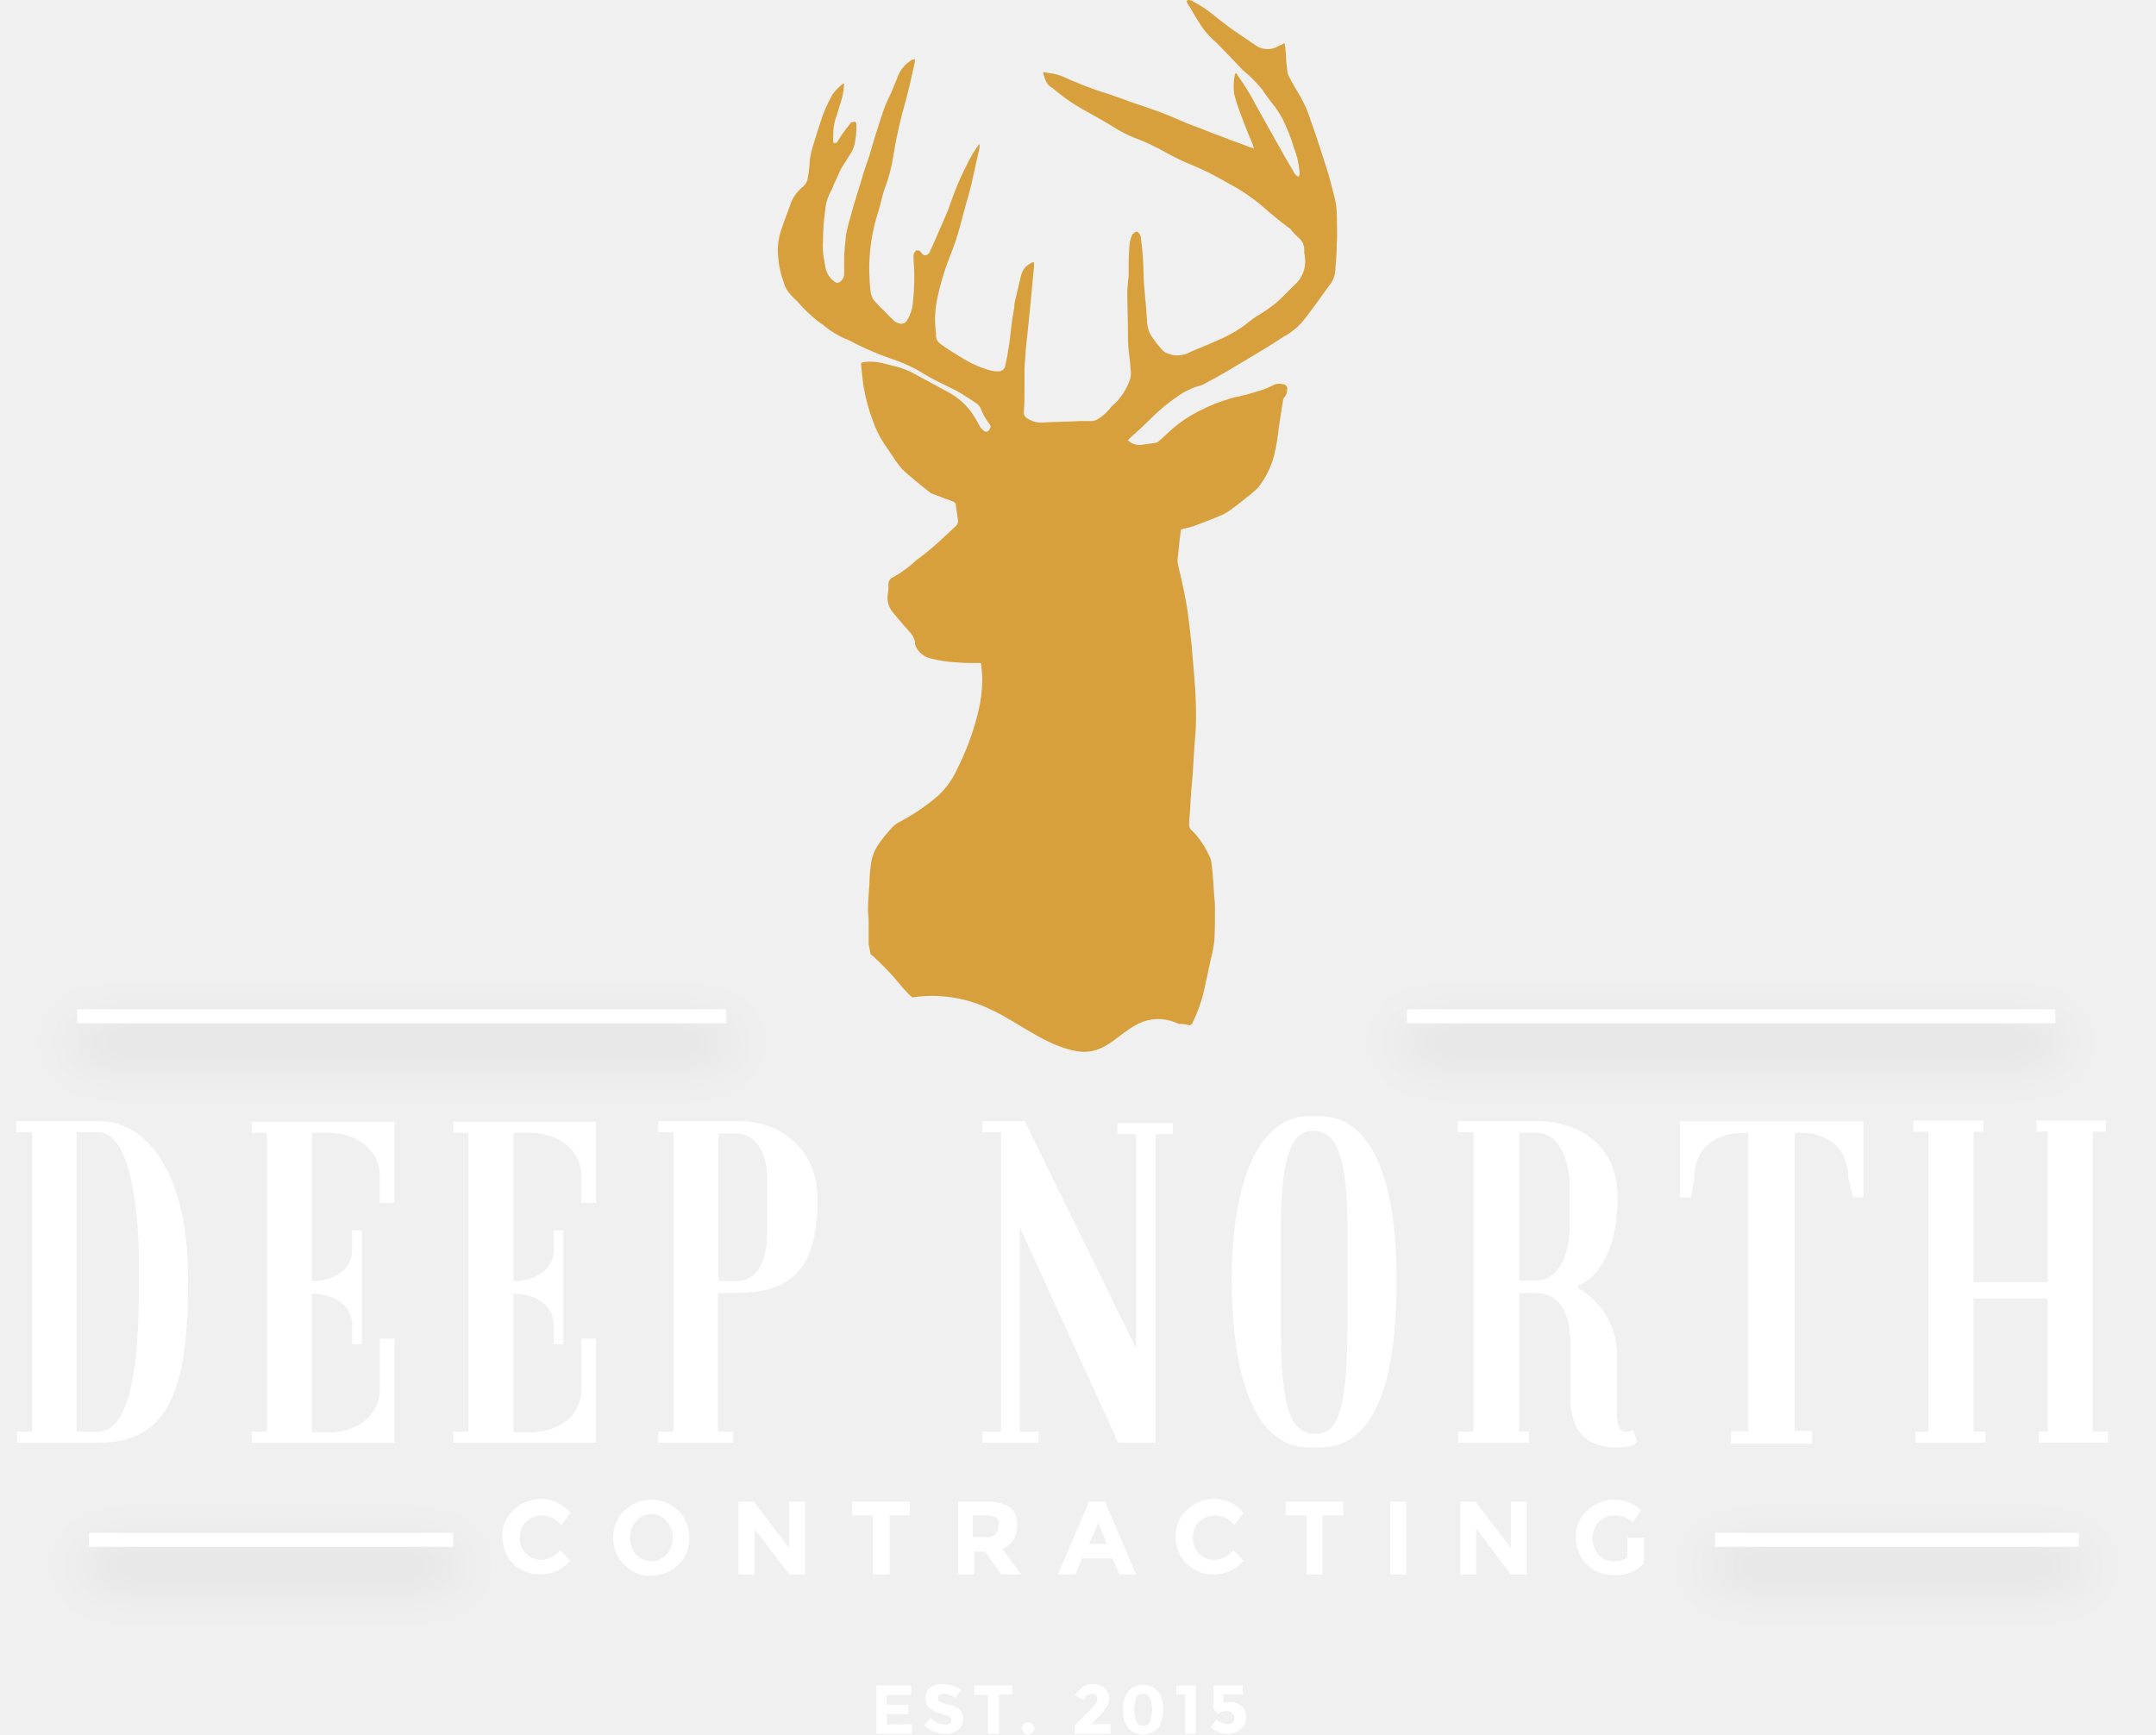
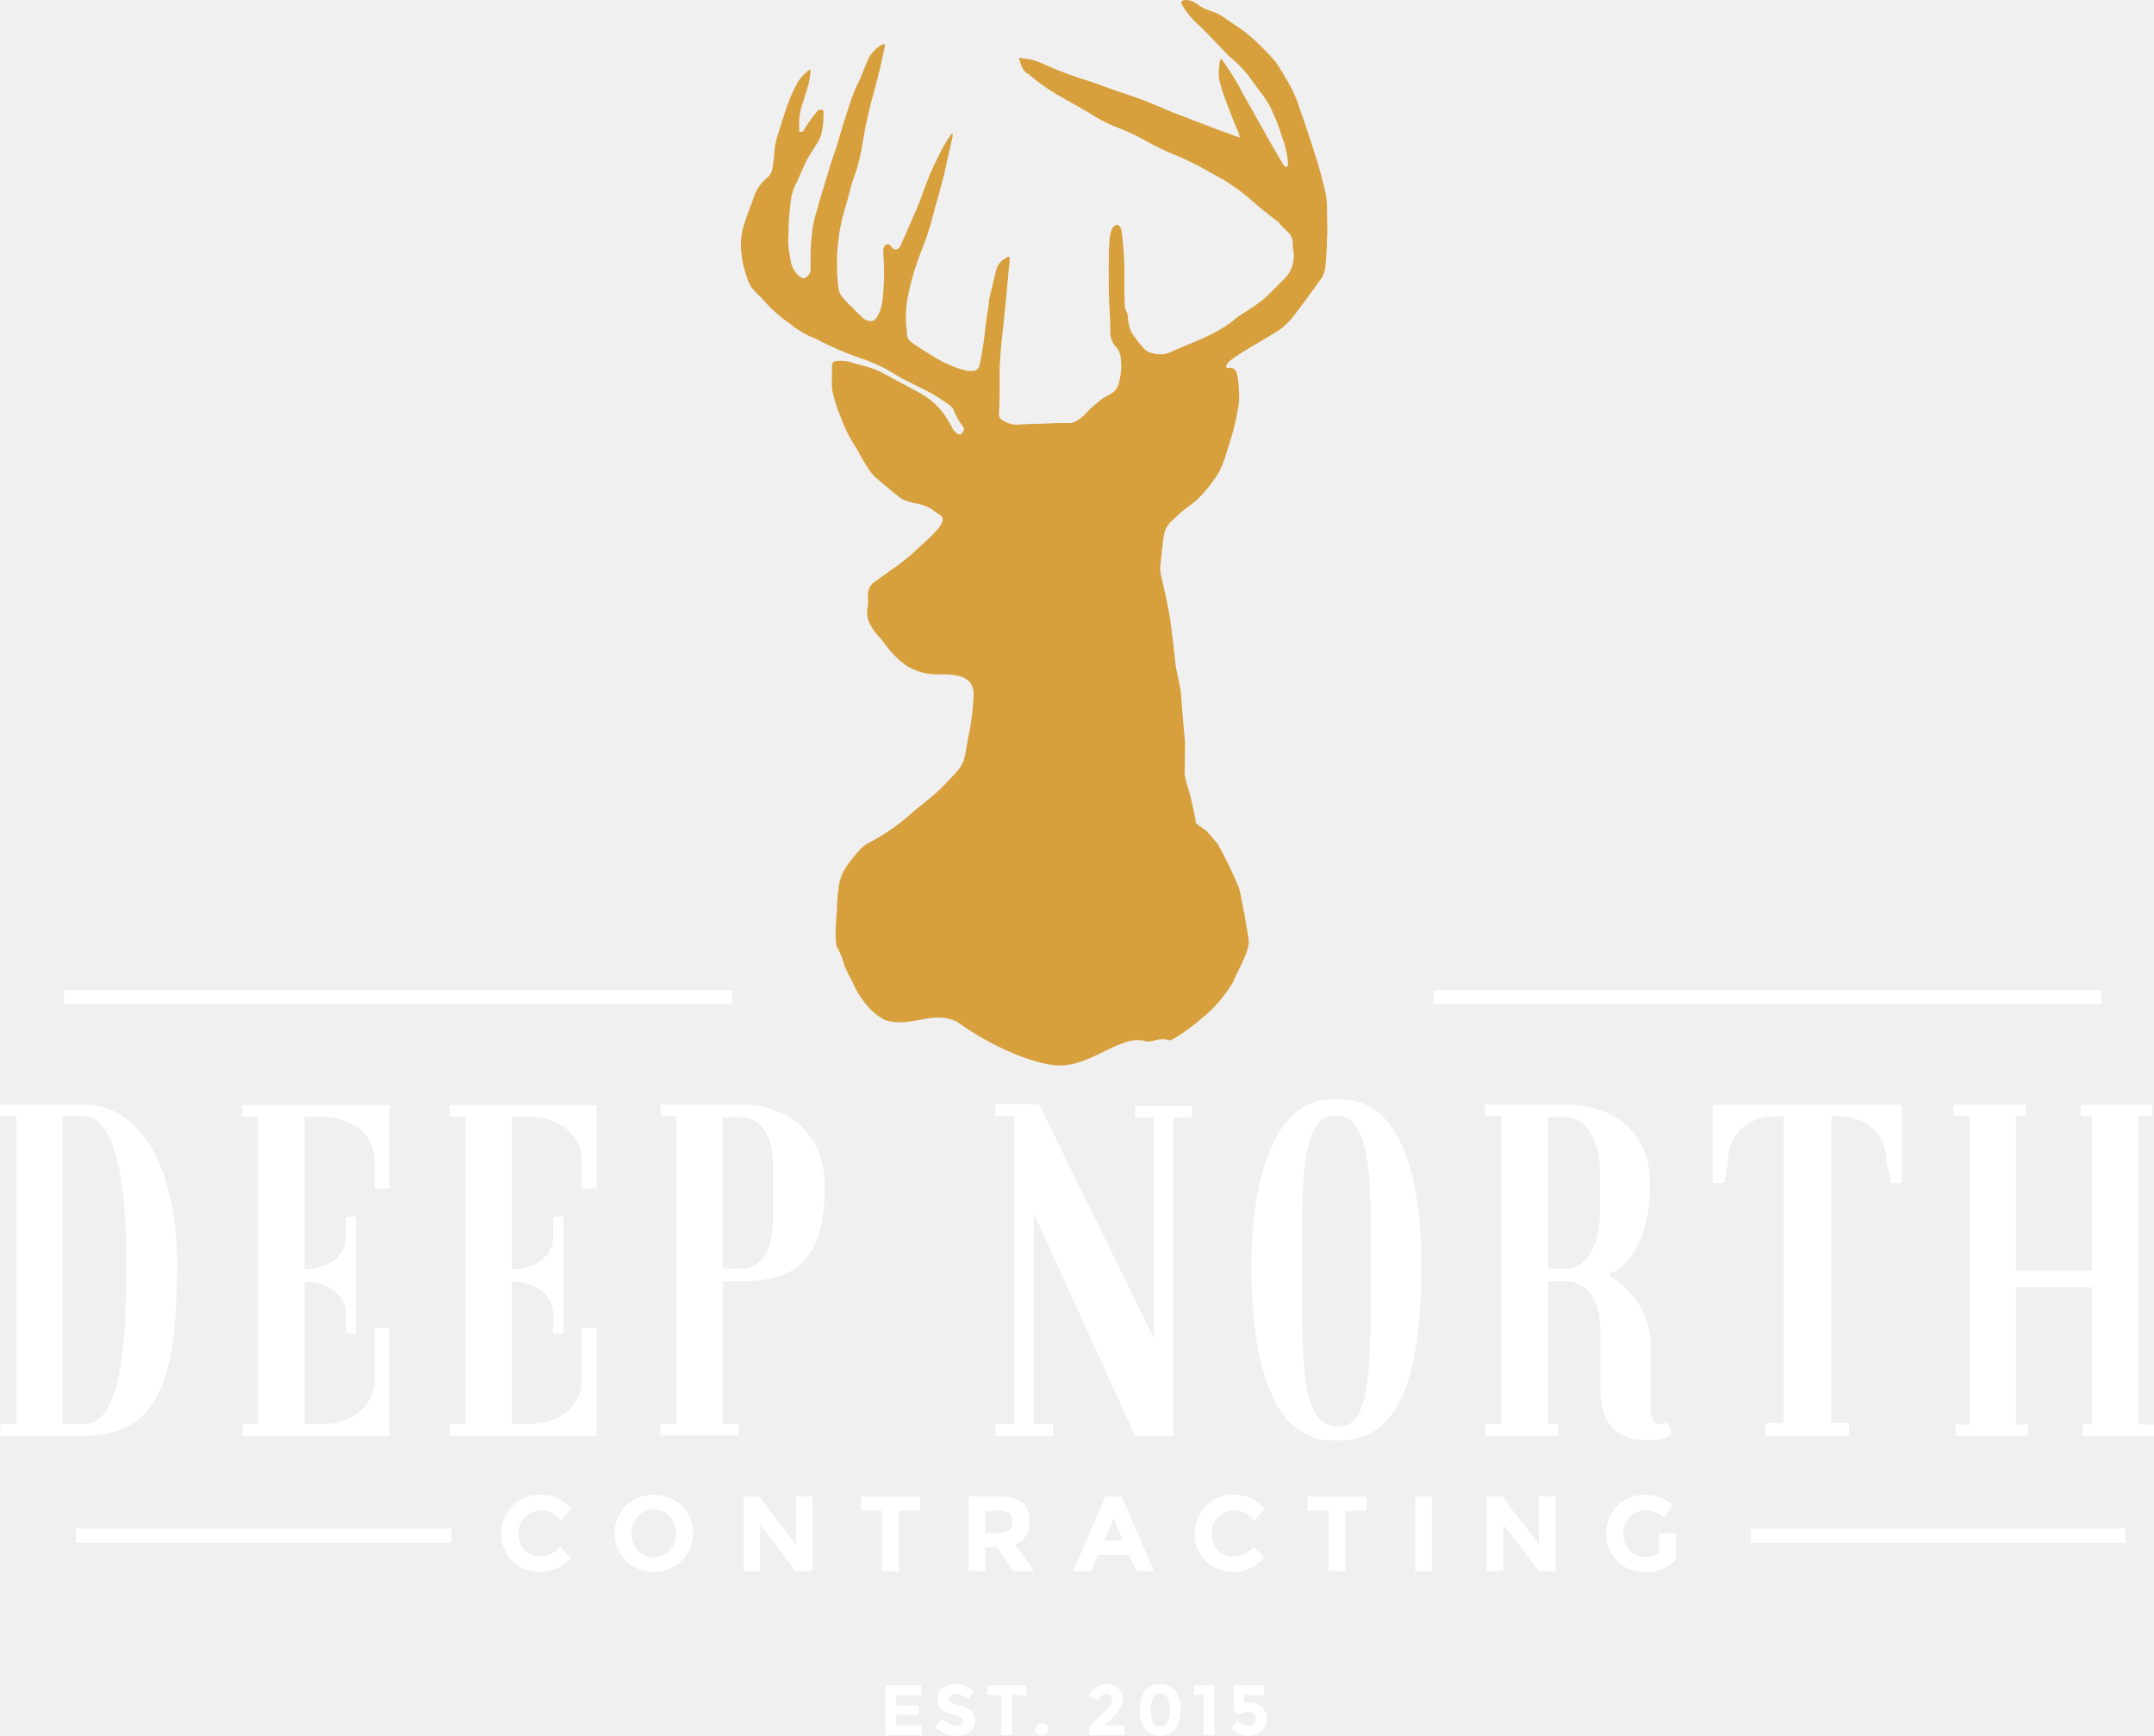
- <svg xmlns="http://www.w3.org/2000/svg" viewBox="0 0 251.364 202.254">
+ <svg xmlns="http://www.w3.org/2000/svg" viewBox="0 0 301.986 243.371">
  <defs>
-     <style>
-       .cls-1, .cls-2, .cls-5 {
-         fill: #fff;
-       }
- 
-       .cls-1 {
-         stroke: #707070;
-       }
- 
-       .cls-3 {
-         fill: #d7a03d;
-       }
- 
-       .cls-4 {
-         clip-path: url(#clip-path);
-       }
- 
-       .cls-5 {
-         stroke: #d7a03d;
-       }
- 
-       .cls-6 {
-         clip-path: url(#clip-path-2);
-       }
- 
-       .cls-7 {
-         filter: url(#Line-4);
-       }
- 
-       .cls-8 {
-         filter: url(#Line-3);
-       }
- 
-       .cls-9 {
-         filter: url(#Line-2);
-       }
- 
-       .cls-10 {
-         filter: url(#Line);
-       }
-     </style>
-     <filter id="Line" x="0" y="111.691" width="93.662" height="19.617" filterUnits="userSpaceOnUse">
-       <feOffset dy="3" input="SourceAlpha" />
-       <feGaussianBlur stdDeviation="3" result="blur" />
-       <feFlood flood-opacity="0.161" />
-       <feComposite operator="in" in2="blur" />
-       <feComposite in="SourceGraphic" />
-     </filter>
-     <filter id="Line-2" x="1.373" y="172.728" width="60.474" height="19.617" filterUnits="userSpaceOnUse">
-       <feOffset dy="3" input="SourceAlpha" />
-       <feGaussianBlur stdDeviation="3" result="blur-2" />
-       <feFlood flood-opacity="0.161" />
-       <feComposite operator="in" in2="blur-2" />
-       <feComposite in="SourceGraphic" />
-     </filter>
-     <filter id="Line-3" x="190.971" y="172.728" width="60.393" height="19.617" filterUnits="userSpaceOnUse">
-       <feOffset dy="3" input="SourceAlpha" />
-       <feGaussianBlur stdDeviation="3" result="blur-3" />
-       <feFlood flood-opacity="0.161" />
-       <feComposite operator="in" in2="blur-3" />
-       <feComposite in="SourceGraphic" />
-     </filter>
-     <filter id="Line-4" x="155.037" y="111.691" width="93.581" height="19.617" filterUnits="userSpaceOnUse">
-       <feOffset dy="3" input="SourceAlpha" />
-       <feGaussianBlur stdDeviation="3" result="blur-4" />
-       <feFlood flood-opacity="0.161" />
-       <feComposite operator="in" in2="blur-4" />
-       <feComposite in="SourceGraphic" />
-     </filter>
-     <clipPath id="clip-path">
-       <path id="Path_3" data-name="Path 3" class="cls-1" d="M128.318,250.347v1.132H124.2V245.82h4.037v1.132h-2.826v1.132h2.5v1.083h-2.5v1.213Zm3.714-3.557a.686.686,0,0,0-.485.162c-.161.081-.161.243-.161.4a.445.445,0,0,0,.242.4,3.171,3.171,0,0,0,1.05.323,2.817,2.817,0,0,1,1.211.566,1.311,1.311,0,0,1,.4,1.132,1.456,1.456,0,0,1-.565,1.213,2.324,2.324,0,0,1-1.534.485,3.559,3.559,0,0,1-2.422-.97l.727-.889a2.527,2.527,0,0,0,1.7.808,1.17,1.17,0,0,0,.565-.162c.161-.081.161-.243.161-.4a.445.445,0,0,0-.242-.4c-.162-.081-.4-.162-.808-.323a3.042,3.042,0,0,1-1.453-.647,1.415,1.415,0,0,1-.484-1.213,1.278,1.278,0,0,1,.565-1.213,2.2,2.2,0,0,1,1.453-.4,5.444,5.444,0,0,1,1.13.162,2.793,2.793,0,0,1,.969.566l-.646.889a2.332,2.332,0,0,0-1.373-.485Zm6.46.162v4.527H137.2v-4.527h-1.615V245.82h4.441v1.051h-1.534Zm3.876,4.366a.694.694,0,0,1-.484.243.573.573,0,0,1-.484-.243.7.7,0,0,1-.242-.485.574.574,0,0,1,.242-.485.694.694,0,0,1,.484-.243.573.573,0,0,1,.484.243.7.7,0,0,1,.242.485A.574.574,0,0,1,142.368,251.317Zm8.882.162h-3.957v-.97l1.7-1.7c.323-.323.565-.647.727-.808a1.076,1.076,0,0,0,.242-.566,1.149,1.149,0,0,0-.162-.485.589.589,0,0,0-.484-.162,1.187,1.187,0,0,0-.969.728l-.969-.566a3.443,3.443,0,0,1,.888-.97,1.944,1.944,0,0,1,1.211-.323,1.977,1.977,0,0,1,1.292.485,1.5,1.5,0,0,1,.565,1.293,1.367,1.367,0,0,1-.242.808,6.118,6.118,0,0,1-.807,1.051l-1.05,1.051h2.261v1.132Zm5.814-.728a2.356,2.356,0,0,1-3.553,0,3.407,3.407,0,0,1-.565-2.1,3.237,3.237,0,0,1,.565-2.1,2.356,2.356,0,0,1,3.553,0,3.407,3.407,0,0,1,.565,2.1A4.046,4.046,0,0,1,157.065,250.752Zm-.969-3.476a.888.888,0,0,0-.807-.485.807.807,0,0,0-.808.485,4.047,4.047,0,0,0,0,2.749.888.888,0,0,0,.808.485.807.807,0,0,0,.807-.485,4.047,4.047,0,0,0,0-2.749Zm4.118,4.2v-4.608h-1.05V245.82h2.261v5.659Zm4.6-3.638a1.194,1.194,0,0,1,.565-.081,1.9,1.9,0,0,1,1.373.485,1.618,1.618,0,0,1,.565,1.294,1.731,1.731,0,0,1-.646,1.374,2.372,2.372,0,0,1-1.534.566,2.623,2.623,0,0,1-1.938-.808l.646-.889.161.162a1.316,1.316,0,0,0,.485.243,1.9,1.9,0,0,0,.646.162,1.17,1.17,0,0,0,.565-.162.736.736,0,0,0,.242-.566.631.631,0,0,0-.242-.566.984.984,0,0,0-.727-.243,1.549,1.549,0,0,0-.969.323l-.485-.566V245.82h3.391v1.051h-2.261v.97Z" transform="translate(-124.2 -245.652)" />
-     </clipPath>
-     <clipPath id="clip-path-2">
-       <path id="Path_4" data-name="Path 4" class="cls-1" d="M77.063,222.032A2.825,2.825,0,0,0,74.8,220.9a2.7,2.7,0,0,0-1.857.728,2.427,2.427,0,0,0-.727,1.859,2.489,2.489,0,0,0,2.422,2.587,2.825,2.825,0,0,0,2.261-1.132l1.211,1.213a4.528,4.528,0,0,1-3.391,1.617,4.583,4.583,0,0,1-3.23-1.213,4.328,4.328,0,0,1-1.292-3.153,4.045,4.045,0,0,1,1.292-3.153,4.6,4.6,0,0,1,3.149-1.294,4.439,4.439,0,0,1,3.472,1.617l-1.05,1.455Zm13.647,4.608a4.6,4.6,0,0,1-3.149,1.293,4.14,4.14,0,0,1-3.149-1.293,4.045,4.045,0,0,1-1.292-3.153,4.15,4.15,0,0,1,1.292-3.153,4.6,4.6,0,0,1,3.149-1.294A4.412,4.412,0,0,1,92,223.487a4.15,4.15,0,0,1-1.292,3.153Zm-1.373-5.093a2.356,2.356,0,0,0-3.553,0,2.953,2.953,0,0,0,0,3.88,2.356,2.356,0,0,0,3.553,0,2.759,2.759,0,0,0,.727-1.94,2.9,2.9,0,0,0-.727-1.94Zm14.293,6.225-4.037-5.336v5.336H97.734v-8.489h1.776l4.118,5.417v-5.417h1.857v8.489Zm11.709-6.872v6.872H113.4V220.9h-2.422v-1.617h6.7V220.9Zm13.162,3.881,2.18,2.991h-2.342l-1.857-2.668h-1.292v2.668h-1.857v-8.489h3.23a5.018,5.018,0,0,1,2.826.647,2.6,2.6,0,0,1,.807,2.183,2.733,2.733,0,0,1-1.7,2.668Zm-.727-3.638a2.42,2.42,0,0,0-1.292-.243h-1.454v2.506H126.4a1.775,1.775,0,0,0,1.292-.323,1.286,1.286,0,0,0,.323-.97.809.809,0,0,0-.242-.97Zm14.373,6.629-.807-1.859h-3.553l-.807,1.859h-2.019l3.634-8.489h1.857l3.634,8.489Zm-2.5-5.982-1.05,2.425h2.1Zm15.907.243a2.825,2.825,0,0,0-2.261-1.132,2.7,2.7,0,0,0-1.857.728,2.427,2.427,0,0,0-.727,1.859,2.489,2.489,0,0,0,2.422,2.587,2.825,2.825,0,0,0,2.261-1.132l1.211,1.213a4.528,4.528,0,0,1-3.391,1.617,4.583,4.583,0,0,1-3.23-1.213,4.328,4.328,0,0,1-1.292-3.153,4.045,4.045,0,0,1,1.292-3.153,4.6,4.6,0,0,1,3.149-1.294,4.439,4.439,0,0,1,3.472,1.617l-1.05,1.455Zm10.255-1.132v6.872h-1.857V220.9h-2.422v-1.617h6.7V220.9Zm7.913,6.872v-8.489h1.857v8.489Zm14.05,0-4.037-5.336v5.336h-1.857v-8.489h1.776l4.118,5.417v-5.417h1.857v8.489Zm15.5-4.285v2.991a4.285,4.285,0,0,1-3.472,1.374,4.527,4.527,0,0,1-3.149-1.213,4.328,4.328,0,0,1-1.292-3.153,4.045,4.045,0,0,1,1.292-3.153,4.455,4.455,0,0,1,3.149-1.293,4.527,4.527,0,0,1,3.149,1.213l-.969,1.455a3.076,3.076,0,0,0-1.05-.647,2.21,2.21,0,0,0-1.05-.162,2.7,2.7,0,0,0-1.857.728,2.953,2.953,0,0,0,0,3.88,2.324,2.324,0,0,0,1.7.728,3.179,3.179,0,0,0,1.615-.4v-2.344Z" transform="translate(-70.195 -218.96)" />
-     </clipPath>
+     <style>.a{fill:#fff;}.b{fill:#d7a03c;}</style>
  </defs>
-   <g id="Symbol_2_1" data-name="Symbol 2 – 1" transform="translate(-62.368 -136)">
-     <g class="cls-10" transform="matrix(1, 0, 0, 1, 62.37, 136)">
-       <rect id="Line-5" data-name="Line" class="cls-2" width="75.661" height="1.617" transform="translate(9 117.69)" />
-     </g>
-     <g class="cls-9" transform="matrix(1, 0, 0, 1, 62.37, 136)">
-       <rect id="Line-6" data-name="Line" class="cls-2" width="42.474" height="1.617" transform="translate(10.37 178.73)" />
-     </g>
-     <g class="cls-8" transform="matrix(1, 0, 0, 1, 62.37, 136)">
-       <rect id="Line-7" data-name="Line" class="cls-2" width="42.393" height="1.617" transform="translate(199.97 178.73)" />
-     </g>
-     <g class="cls-7" transform="matrix(1, 0, 0, 1, 62.37, 136)">
-       <rect id="Line-8" data-name="Line" class="cls-2" width="75.581" height="1.617" transform="translate(164.04 117.69)" />
-     </g>
-     <path id="Deer" class="cls-3" d="M174.406,25.151a8.489,8.489,0,0,0-.238-1.985c-.317-1.271-.635-2.541-1.031-3.732-.555-1.747-1.11-3.494-1.745-5.241a13.706,13.706,0,0,0-1.269-2.938c-.476-.794-.952-1.588-1.348-2.382a1.494,1.494,0,0,1-.159-.635,18.1,18.1,0,0,1-.159-2.065A6.234,6.234,0,0,0,168.3,5.06a2.379,2.379,0,0,1-.635.318,2.433,2.433,0,0,1-2.538.079c-.079-.079-.159-.079-.238-.159-.714-.476-1.507-1.032-2.221-1.509S161.24,2.757,160.526,2.2A15.6,15.6,0,0,0,157.512.137a.6.6,0,0,0-.635,0c0,.079.079.159.079.238.476.715.873,1.509,1.348,2.224a8.638,8.638,0,0,0,1.666,2.065c.635.556,1.19,1.191,1.824,1.826s1.11,1.191,1.666,1.747a14.706,14.706,0,0,1,2.221,2.224c.476.715,1.031,1.429,1.586,2.144a11.119,11.119,0,0,1,.793,1.271,20.334,20.334,0,0,1,1.348,3.415,9.743,9.743,0,0,1,.635,2.621c0,.238.079.476-.079.715a.293.293,0,0,1-.238-.079,1.422,1.422,0,0,1-.4-.556c-.476-.794-.952-1.588-1.428-2.462-.952-1.668-1.9-3.415-2.855-5.082a25.88,25.88,0,0,0-1.9-3.176,5.563,5.563,0,0,1-.476-.715c-.079.079-.159.159-.159.238a6.5,6.5,0,0,0-.079,2.144A15.7,15.7,0,0,0,163.064,13c.476,1.271.952,2.541,1.507,3.812a5.064,5.064,0,0,1,.159.556c-.238-.079-.317-.159-.476-.159-.952-.4-1.983-.715-2.935-1.112-1.348-.476-2.617-1.032-3.966-1.509-1.19-.476-2.38-1.032-3.649-1.509-.873-.318-1.824-.635-2.776-.953-1.348-.476-2.776-1.032-4.125-1.429a42.6,42.6,0,0,1-4.045-1.588,5.682,5.682,0,0,0-1.983-.556c-.159,0-.4-.079-.635-.079.238.794.4,1.509,1.11,1.826a.079.079,0,0,1,.079.079,23.254,23.254,0,0,0,3.966,2.7c1.11.635,2.3,1.271,3.411,1.985A16.648,16.648,0,0,0,150.77,16.1a22.706,22.706,0,0,1,3.728,1.747,28.705,28.705,0,0,0,3.173,1.509,27.679,27.679,0,0,1,3.093,1.509l2.142,1.191a25.478,25.478,0,0,1,2.38,1.668c1.11.953,2.3,1.985,3.49,2.859a.96.96,0,0,1,.4.4,9.055,9.055,0,0,0,.872.874,1.692,1.692,0,0,1,.555,1.191,3.87,3.87,0,0,0,.079.953,3.632,3.632,0,0,1-.873,2.938L168.14,34.6a9.522,9.522,0,0,1-.952.874,21.808,21.808,0,0,1-2.221,1.509c-.635.4-1.19.953-1.824,1.35a17.53,17.53,0,0,1-2.7,1.429c-1.031.476-2.142.874-3.173,1.35a2.908,2.908,0,0,1-2.3.238,1.824,1.824,0,0,1-1.11-.715,13.583,13.583,0,0,1-.873-1.112,3.313,3.313,0,0,1-.635-1.429,2.7,2.7,0,0,1-.079-.794c-.079-.635-.079-1.35-.159-1.985-.079-1.112-.238-2.224-.238-3.335a36.2,36.2,0,0,0-.317-4.209.977.977,0,0,0-.317-.635.388.388,0,0,0-.238-.079,1.167,1.167,0,0,0-.476.4,4.182,4.182,0,0,0-.317,1.35c-.079,1.032-.079,2.144-.079,3.256a2.2,2.2,0,0,1-.079.715c0,.476-.079.874-.079,1.35,0,1.588.079,3.176.079,4.765a17.961,17.961,0,0,0,.079,2.065,21.135,21.135,0,0,1,.238,2.224,2.551,2.551,0,0,1-.079,1.112,7.251,7.251,0,0,1-1.9,2.938c-.159.159-.317.238-.4.4a5.475,5.475,0,0,1-1.428,1.271,1.53,1.53,0,0,1-.793.238h-1.348c-1.348.079-2.776.079-4.125.159a2.861,2.861,0,0,1-1.983-.476.747.747,0,0,1-.4-.715c.079-1.032.079-1.985.079-3.018V42.94c.079-1.271.159-2.462.317-3.732.079-.794.159-1.509.238-2.3s.159-1.668.238-2.462.159-1.668.238-2.541a6.834,6.834,0,0,0,.079-1.271h-.159c-.079,0-.079,0-.159.079a2.136,2.136,0,0,0-1.19,1.429c-.238,1.032-.476,1.985-.714,3.018a2.2,2.2,0,0,0-.079.715c-.159.874-.317,1.826-.4,2.7a35.767,35.767,0,0,1-.635,4.05.793.793,0,0,1-.873.715,2.694,2.694,0,0,1-.793-.079,12.319,12.319,0,0,1-3.173-1.35c-.793-.476-1.586-.953-2.38-1.509-.476-.318-.952-.635-.872-1.429v-.048a11.79,11.79,0,0,1,.079-3.732,29.552,29.552,0,0,1,1.507-5.162,30.667,30.667,0,0,0,1.269-3.812c.4-1.588.873-3.1,1.269-4.685l.952-4.288v-.4l-.159.159a15.279,15.279,0,0,0-1.428,2.462,33.764,33.764,0,0,0-1.666,3.891,22.026,22.026,0,0,1-.793,2.065c-.635,1.429-1.19,2.779-1.824,4.129a1.094,1.094,0,0,1-.317.238c-.317.079-.476-.079-.635-.318a.475.475,0,0,0-.476-.238c-.159,0-.317.238-.4.476v.318c0,.635.079,1.191.079,1.826a25.762,25.762,0,0,1-.159,3.494,4.5,4.5,0,0,1-.635,1.985.793.793,0,0,1-1.031.4,1.428,1.428,0,0,1-.714-.476,9.051,9.051,0,0,1-.872-.874,12.645,12.645,0,0,1-1.031-1.032,2.185,2.185,0,0,1-.635-1.191,22.46,22.46,0,0,1-.159-2.3,21.394,21.394,0,0,1,.476-5c.159-.874.476-1.747.714-2.621s.4-1.668.714-2.541c.079-.238.159-.4.238-.635a20.548,20.548,0,0,0,.714-3.176,53.606,53.606,0,0,1,1.348-5.956c.4-1.429.714-2.859,1.031-4.288a2.2,2.2,0,0,0,.079-.715.6.6,0,0,1-.317.079,3.866,3.866,0,0,0-1.745,2.144c-.238.556-.476,1.191-.714,1.747a16.09,16.09,0,0,0-1.11,2.7c-.476,1.429-.952,2.938-1.348,4.368-.238.794-.555,1.588-.793,2.382-.4,1.429-.872,2.779-1.269,4.209-.238.953-.555,1.826-.714,2.779-.079.476-.079.953-.159,1.429a20.832,20.832,0,0,0-.079,2.224v1.032a1.1,1.1,0,0,1-.476.874.483.483,0,0,1-.635,0,2.653,2.653,0,0,1-1.11-1.906c-.079-.318-.079-.635-.159-.874a8.334,8.334,0,0,1-.079-1.985,25.006,25.006,0,0,1,.238-3.494,5.613,5.613,0,0,1,.476-1.906,8.017,8.017,0,0,0,.555-1.191c.238-.556.555-1.191.793-1.747l1.19-1.906a3.512,3.512,0,0,0,.476-1.271,8.746,8.746,0,0,0,.159-1.429v-.635c0-.159-.079-.318-.159-.318a3.432,3.432,0,0,1-.4.079.175.175,0,0,0-.159.159,15.484,15.484,0,0,0-1.428,1.985c-.079.238-.238.318-.555.238v-.794a6.272,6.272,0,0,1,.4-2.382c.238-.715.4-1.35.635-2.065a9.348,9.348,0,0,0,.238-1.668.848.848,0,0,0-.4.238,5.88,5.88,0,0,0-.952,1.032A16.91,16.91,0,0,0,114.2,14.3c-.317.953-.635,1.985-.952,3.018a7.951,7.951,0,0,0-.317,1.906,15.252,15.252,0,0,1-.238,1.747,1.644,1.644,0,0,1-.476.794,4.662,4.662,0,0,0-1.586,2.3c0,.079-.079.159-.079.238-.4,1.032-.793,2.065-1.11,3.176a7.648,7.648,0,0,0-.159,2.7,10.9,10.9,0,0,0,.635,2.779,3.178,3.178,0,0,0,.793,1.429,7.487,7.487,0,0,0,.793.794,16.323,16.323,0,0,0,2.38,2.3c.476.318.873.635,1.269.953a12.627,12.627,0,0,0,1.745,1.032,7.024,7.024,0,0,1,1.348.635,37.782,37.782,0,0,0,4.125,1.747,17.972,17.972,0,0,1,3.966,1.826,12.829,12.829,0,0,0,1.428.794l2.38,1.191c.714.4,1.428.874,2.142,1.35a1.858,1.858,0,0,1,.555.556,7.046,7.046,0,0,0,1.11,1.985c.159.159.079.476-.159.715a.38.38,0,0,1-.555,0c-.159-.159-.4-.318-.476-.556a16.812,16.812,0,0,0-.952-1.588,8.078,8.078,0,0,0-2.618-2.3c-1.269-.715-2.538-1.35-3.807-2.065a9.512,9.512,0,0,0-2.618-1.032l-.952-.238a6.338,6.338,0,0,0-2.459-.238c-.4.079-.476.079-.4.476.079.874.159,1.747.317,2.621a20,20,0,0,0,1.031,3.732,11.408,11.408,0,0,0,1.269,2.621c.476.715,1.031,1.509,1.507,2.224a7.416,7.416,0,0,0,1.031,1.191c.873.715,1.745,1.509,2.7,2.224.079.079.238.159.317.238.317.079.555.238.873.318.555.238,1.11.4,1.666.635.159.079.317.159.317.4l.238,1.668a.8.8,0,0,1-.238.794c-.714.635-1.428,1.35-2.142,1.985a29.845,29.845,0,0,1-2.459,1.985,13.129,13.129,0,0,1-2.7,1.985.866.866,0,0,0-.555.794,6.019,6.019,0,0,1-.079,1.191,2.655,2.655,0,0,0,.555,2.065c.635.794,1.269,1.509,1.9,2.224a2.669,2.669,0,0,1,.714,1.191,1.351,1.351,0,0,0,.079.556,2.515,2.515,0,0,0,1.666,1.429,13.913,13.913,0,0,0,3.093.476,17.908,17.908,0,0,0,2.062.079h.793a14.174,14.174,0,0,1,.159,1.826,16.322,16.322,0,0,1-.476,3.891,30.844,30.844,0,0,1-2.538,6.829,9.426,9.426,0,0,1-2.062,2.859,23.723,23.723,0,0,1-4.363,3.018,3.394,3.394,0,0,0-1.031.715,16.749,16.749,0,0,0-1.507,1.826,5.356,5.356,0,0,0-1.031,2.7,19.545,19.545,0,0,0-.159,2.224c-.079,1.032-.159,1.985-.159,3.018,0,.318.079.715.079,1.032v2.859l.238,1.191c.079.079.159.079.238.159a33.078,33.078,0,0,1,3.252,3.415,11.808,11.808,0,0,0,1.348,1.429,15.507,15.507,0,0,1,9.2,1.429c3.252,1.509,6.345,4.209,9.994,4.844,4.283.715,5.552-4.05,9.915-3.732a5.682,5.682,0,0,1,1.983.556,3.082,3.082,0,0,1,1.19.159h.079c.079-.079.159-.079.238-.159a.6.6,0,0,0,.159-.318,16.587,16.587,0,0,0,1.428-4.368c.238-.953.4-1.906.635-2.859a18.932,18.932,0,0,0,.4-2.065c.079-1.191.079-2.382.079-3.574a10.145,10.145,0,0,0-.079-1.588c-.079-1.271-.159-2.621-.317-3.891a2.257,2.257,0,0,0-.317-1.032,10.047,10.047,0,0,0-1.586-2.462l-.555-.556a1.128,1.128,0,0,1-.159-.476,7.273,7.273,0,0,1,.079-1.271c.079-1.429.159-2.938.317-4.368l.238-3.812c.079-.874.159-1.747.159-2.7a46.22,46.22,0,0,0-.159-4.685c-.079-1.271-.238-2.621-.317-3.891l-.238-2.144c-.159-1.112-.238-2.224-.476-3.335-.238-1.35-.555-2.7-.873-4.05a2.2,2.2,0,0,1-.079-.715c.079-.715.159-1.429.238-2.224.079-.476.079-.874.159-1.271.555-.159,1.031-.238,1.507-.4,1.11-.4,2.3-.874,3.411-1.35.159-.079.4-.238.555-.318.793-.556,1.507-1.112,2.3-1.747a13.789,13.789,0,0,0,1.19-1.032,10.145,10.145,0,0,0,1.9-3.812,24.383,24.383,0,0,0,.555-3.335c.159-1.032.317-2.065.476-3.018a.6.6,0,0,1,.159-.4,1.192,1.192,0,0,0,.317-.874.492.492,0,0,0-.4-.635,1.585,1.585,0,0,0-1.19.079,9.242,9.242,0,0,1-2.062.794,19.81,19.81,0,0,1-2.062.556,4.176,4.176,0,0,0-.952.238,19.7,19.7,0,0,0-3.569,1.429,15.228,15.228,0,0,0-3.014,1.985c-.555.476-1.11,1.032-1.666,1.509a.682.682,0,0,1-.476.238l-1.666.238a1.9,1.9,0,0,1-1.507-.556l.238-.238c.793-.715,1.586-1.429,2.3-2.144a22.1,22.1,0,0,1,3.331-2.779,8.317,8.317,0,0,1,2.221-1.112,2.837,2.837,0,0,0,.873-.318c1.666-.874,3.252-1.826,4.838-2.779s2.935-1.747,4.363-2.7a7.768,7.768,0,0,0,2.459-2.065c.952-1.271,1.9-2.541,2.855-3.891a3.083,3.083,0,0,0,.714-1.826c.079-.953.159-1.985.159-2.938C174.486,27.8,174.406,26.422,174.406,25.151Z" transform="translate(43.821 135.954)" />
-     <g id="Est_2015" data-name="Est 2015" class="cls-4" transform="translate(164.552 332.345)">
-       <rect id="Rectangle_6" data-name="Rectangle 6" class="cls-5" width="645.989" height="404.218" transform="translate(-309.671 -277.934)" />
-     </g>
-     <g id="Contracting" class="cls-6" transform="translate(120.943 310.767)">
-       <rect id="Rectangle_7" data-name="Rectangle 7" class="cls-5" width="645.989" height="404.218" transform="translate(-266.063 -256.355)" />
-     </g>
-     <path id="Path_2" data-name="Path 2" class="cls-2" d="M9.609,201.837H.081v-1.294H1.857V165.619H0v-1.294H9.609c5.895,0,10.417,6.548,10.417,18.19.081,13.1-2.18,19.322-10.417,19.322Zm4.683-21.343c0-5.012-.807-14.875-4.764-14.875h-2.5v34.924h2.5c4.683,0,4.764-12.046,4.764-17.462v-2.587Zm29.8,9.135v12.207H27.455v-1.294h1.776V165.7H27.455v-1.294H44.089v9.459h-1.7v-3.072c0-3.315-2.907-5.093-6.056-5.093H34.48V183c2.261,0,4.522-1.132,4.683-3.4V177.1h1.13v13.258h-1.13v-2.506c-.161-2.264-2.422-3.4-4.683-3.4v16.169H36.5c3.068,0,5.895-1.779,5.895-5.093v-5.821h1.7Zm23.5,0v12.207H50.952v-1.294h1.776V165.7H50.952v-1.294H67.587v9.459h-1.7v-3.072c0-3.315-2.907-5.093-6.056-5.093H57.978V183c2.261,0,4.522-1.132,4.683-3.4V177.1h1.13v13.258h-1.13v-2.506c-.161-2.264-2.422-3.4-4.683-3.4v16.169H60c3.068,0,5.895-1.779,5.895-5.093v-5.821h1.7Zm16.23-5.255H81.8v16.169h1.776v1.294H74.854v-1.294H76.63V165.619H74.854v-1.294H84.3c3.957,0,9.125,2.506,9.125,9.216,0,8.731-3.714,10.833-9.609,10.833Zm3.714-13.582c0-2.587-1.211-5.012-3.634-5.012H81.879V183H83.9c2.5,0,3.634-2.344,3.634-5.5Zm45.3-5.012v36.056h-4.36L117,176.695v23.849h2.18v1.294h-6.541v-1.294h2.18V165.619h-2.18v-1.294h4.926l13,26.517V165.862h-2.18v-1.294h6.46v1.294h-2.019ZM151.888,202.4h-1.131c-6.218,0-9.044-7.923-9.044-19.645,0-10.429,2.745-19,9.044-19h1.131c6.7,0,9.044,8.65,9.044,19C160.932,194.481,158.59,202.4,151.888,202.4Zm3.311-24.981c0-6.548-.484-11.965-3.957-11.965-3.311,0-3.8,5.336-3.8,11.965V187.69c0,8.408.565,13.1,3.957,13.1h.242c2.907,0,3.553-4.527,3.553-13.1ZM186.691,202.4c-3.23,0-5.491-1.455-5.491-5.9V189.63a.607.607,0,0,0-.081-.4c0-1.859-.969-4.851-3.876-4.851h-2.019v16.169h1.13v1.294h-8.236v-1.294H169.9V165.619h-1.857v-1.294h9.044c5.087,0,9.609,2.749,9.609,8.893,0,4.446-1.13,6.872-2.18,8.327a5.848,5.848,0,0,1-2.18,1.859c-.161.081-.242.081-.242.243s.081.243.161.243a8.078,8.078,0,0,1,2.18,1.859,8.559,8.559,0,0,1,2.18,5.821v6.953c0,.97.242,2.021,1.05,2.021a1.073,1.073,0,0,0,.807-.243l.485,1.294c.081.4-.807.808-2.261.808Zm-5.572-30.478c0-2.91-1.211-6.225-3.876-6.225h-2.019v17.22h2.019c2.5,0,3.876-2.749,3.876-6.548v-4.446Zm33.026,1.293-.565-2.344c0-3.315-2.342-5.174-5.491-5.174h-.727v34.763h2.019v1.487h-9.448V200.5h2.019V165.733h-.727c-3.23,0-5.572,1.859-5.572,5.174l-.4,2.344h-1.292v-8.893h21.4v8.893Zm29.715,27.325v1.294h-8.075v-1.294h1.05V185.022H228.2v15.522h1.373v1.294h-8.156v-1.294h1.534V165.571h-1.776v-1.294h8.156v1.294H228.2v17.543h8.64V165.571h-1.292v-1.294h8.075v1.294h-1.534v35.005Z" transform="translate(64.262 102.381)" />
-   </g>
+   <path class="a" d="M129.248,241.911v1.379h-5.148v-6.989h5.04v1.389h-3.481v1.44h3.131v1.33h-3.131v1.451Zm4.641-4.401a.943.943,0,0,0-.615.187.6.6,0,0,0-.225.49.551.551,0,0,0,.274.484,4.992,4.992,0,0,0,1.271.426,3.579,3.579,0,0,1,1.546.734,1.822,1.822,0,0,1,.549,1.43,1.885,1.885,0,0,1-.706,1.525,2.805,2.805,0,0,1-1.854.585,4.291,4.291,0,0,1-2.991-1.23l.931-1.139a3.304,3.304,0,0,0,2.089.989,1.098,1.098,0,0,0,.675-.185.593.593,0,0,0,.246-.501.582.582,0,0,0-.261-.499,3.409,3.409,0,0,0-1.029-.375,4.483,4.483,0,0,1-1.786-.755,1.783,1.783,0,0,1-.564-1.459,1.809,1.809,0,0,1,.715-1.536,2.872,2.872,0,0,1,1.784-.539,4.261,4.261,0,0,1,1.4.24,3.762,3.762,0,0,1,1.222.679l-.791,1.141a3.076,3.076,0,0,0-1.879-.691Zm8.029.14v5.64h-1.559v-5.64h-1.981v-1.349h5.522v1.349Zm4.786,5.466a.894.894,0,1,1,.254-.626.85.85,0,0,1-.254.626Zm10.964.174h-4.93v-1.16l2.051-2.1a9.265,9.265,0,0,0,.885-1.003,1.27,1.27,0,0,0,.265-.725.799.799,0,0,0-.231-.585.788.788,0,0,0-.59-.235c-.439,0-.857.314-1.249.94l-1.249-.738a3.881,3.881,0,0,1,1.073-1.152,2.645,2.645,0,0,1,1.491-.388,2.393,2.393,0,0,1,1.589.575,1.926,1.926,0,0,1,.685,1.563,2.106,2.106,0,0,1-.274,1.035,6.761,6.761,0,0,1-1.016,1.266l-1.26,1.309h2.76v1.4Zm7.161-.904a2.884,2.884,0,0,1-4.34,0,5.156,5.156,0,0,1,0-5.261,2.884,2.884,0,0,1,4.34,0,5.17,5.17,0,0,1,0,5.261Zm-1.141-4.317a1.15,1.15,0,0,0-2.06,0,4.511,4.511,0,0,0,0,3.381,1.148,1.148,0,0,0,2.06,0,4.483,4.483,0,0,0,0-3.381Zm5.061,5.22v-5.659h-1.33v-1.33h2.83v6.989Zm5.689-4.469a2.572,2.572,0,0,1,.711-.089,2.621,2.621,0,0,1,1.739.609,2.036,2.036,0,0,1,.73,1.646,2.189,2.189,0,0,1-.755,1.71,2.694,2.694,0,0,1-1.865.675,3.062,3.062,0,0,1-2.369-1.05l.819-1.139c.061.059.14.132.24.219a3.462,3.462,0,0,0,.552.346,1.658,1.658,0,0,0,.8.214,1.124,1.124,0,0,0,.711-.24.844.844,0,0,0,.31-.711.858.858,0,0,0-.335-.723,1.394,1.394,0,0,0-.865-.257,2.647,2.647,0,0,0-1.23.382l-.649-.7v-3.411h4.219v1.349h-2.76v1.171Z" />
+   <path class="a" d="M11.896,201.29H.066v-1.625H2.276V156.505H0v-1.627H11.896c7.346,0,12.935,8.126,12.935,22.491,0,16.251-2.73,23.921-12.935,23.921Zm5.787-26.39c0-6.175-.976-18.395-5.85-18.395H8.775v43.16h3.057c5.785,0,5.85-14.885,5.85-21.645v-3.12ZM54.6,186.145v15.145H33.995v-1.625h2.21V156.569h-2.21v-1.625H54.6v11.701h-2.079v-3.769c0-4.096-3.576-6.306-7.475-6.306H42.706v21.386c2.794,0,5.589-1.43,5.785-4.225V170.609h1.43v16.382H48.491v-3.057c-.195-2.794-2.991-4.225-5.785-4.225v19.956h2.469c3.835,0,7.346-2.21,7.346-6.304v-7.216Zm29.056,0v15.145H63.049v-1.625H65.259V156.569h-2.21v-1.625H83.656v11.701H81.575v-3.769c0-4.096-3.574-6.306-7.475-6.306H71.761v21.386c2.794,0,5.589-1.43,5.785-4.225V170.609h1.43v16.382H77.545v-3.057c-.195-2.794-2.991-4.225-5.785-4.225v19.956h2.469c3.835,0,7.346-2.21,7.346-6.304v-7.216Zm20.149-6.499h-2.471v20.02h2.21v1.561h-10.92v-1.561h2.21v-43.226H92.625v-1.561h11.701c4.94,0,11.31,3.12,11.31,11.442,0,10.791-4.55,13.325-11.83,13.325Zm4.55-16.77c0-3.186-1.495-6.241-4.55-6.241h-2.471V177.889h2.471c3.118,0,4.55-2.859,4.55-6.824v-8.19Zm56.159-6.177v44.592h-5.396l-14.17-31.135v29.51H147.613v1.625h-8.061v-1.625h2.666v-43.226h-2.666v-1.625h6.111l16.121,32.826V156.698h-2.666v-1.625h7.995v1.625ZM188.107,201.941h-1.43c-7.734,0-11.245-9.817-11.245-24.311,0-12.871,3.445-23.467,11.245-23.467h1.366c8.319,0,11.245,10.727,11.245,23.467,0,14.56-2.925,24.311-11.181,24.311Zm4.03-30.813c0-8.124-.649-14.755-4.875-14.755-4.094,0-4.679,6.631-4.679,14.755v12.676c0,10.4.715,16.185,4.94,16.185h.259c3.64,0,4.355-5.589,4.355-16.185V171.129Zm39.001,30.813c-4.03,0-6.76-1.756-6.76-7.28v-8.517c0-.195,0-.39-.066-.454,0-2.34-1.234-6.045-4.809-6.045H217.032v20.02h1.43v1.625H208.256v-1.625h2.21V156.505h-2.274v-1.627h11.245c6.306,0,11.896,3.447,11.896,10.986,0,5.46-1.366,8.451-2.664,10.271a6.698,6.698,0,0,1-2.666,2.276c-.195.064-.259.129-.259.325a.3.3,0,0,0,.193.325,11.794,11.794,0,0,1,2.732,2.34,10.695,10.695,0,0,1,2.73,7.216v8.58c0,1.235.259,2.469,1.298,2.469a1.653,1.653,0,0,0,1.042-.259l.649,1.559c-.324.52-1.43.976-3.25.976Zm-6.826-37.637c0-3.64-1.493-7.67-4.809-7.67H217.032V177.889h2.471c3.054,0,4.809-3.445,4.809-8.124v-5.46Zm40.886,1.559-.715-2.925c0-4.094-2.925-6.434-6.826-6.434h-.91V199.536h2.471v1.754H247.518V199.536h2.535v-43.031h-.91c-3.965,0-6.89,2.34-6.89,6.434l-.522,2.925h-1.625V154.878h26.522v10.986Zm36.788,33.867v1.559h-10.01v-1.559h1.3V180.49H282.618v19.241H284.306v1.559h-10.139v-1.559h1.949V156.439h-2.21v-1.561H284.047v1.561h-1.43v21.711h10.659v-21.711h-1.559v-1.561h10.01v1.561H299.778v43.292Z" />
+   <path class="a" d="M78.635,213.182a3.404,3.404,0,0,0-2.76-1.381,3.218,3.218,0,0,0-2.257.863,3.001,3.001,0,0,0-.938,2.325,3.172,3.172,0,0,0,.885,2.346,2.919,2.919,0,0,0,2.147.887,3.452,3.452,0,0,0,2.819-1.366l1.5,1.544a5.657,5.657,0,0,1-8.196.482,5.542,5.542,0,0,1,.03-7.755,5.383,5.383,0,0,1,3.907-1.561,5.534,5.534,0,0,1,4.319,1.966l-1.455,1.65Zm16.936,5.662a5.711,5.711,0,0,1-7.829,0,5.485,5.485,0,0,1,0-7.725,5.711,5.711,0,0,1,7.829,0,5.485,5.485,0,0,1,0,7.725Zm-1.695-6.247a2.966,2.966,0,0,0-4.425,0,3.621,3.621,0,0,0,0,4.777,2.983,2.983,0,0,0,4.425,0,3.621,3.621,0,0,0,0-4.777Zm17.699,7.694-4.995-6.569v6.569h-2.34V209.807h2.191l5.144,6.75v-6.75h2.34v10.483Zm14.46-8.459v8.459h-2.34v-8.459h-2.97v-2.024h8.279v2.024Zm16.289,4.711,2.656,3.748H142.1l-2.325-3.345h-1.619v3.345h-2.342V209.807H139.79a5.699,5.699,0,0,1,3.487.823,3.185,3.185,0,0,1,1.044,2.656,3.09,3.09,0,0,1-1.996,3.256Zm-.84-4.41a2.87,2.87,0,0,0-1.574-.316h-1.754v3.105h1.71a2.513,2.513,0,0,0,1.635-.39,1.59,1.59,0,0,0,.435-1.237,1.322,1.322,0,0,0-.452-1.162Zm17.806,8.158-.974-2.263h-4.395l-.976,2.263h-2.49l4.531-10.483h2.263l4.531,10.483Zm-3.165-7.365-1.319,3.046h2.624l-1.305-3.046Zm19.71.257a3.41,3.41,0,0,0-2.76-1.381,3.214,3.214,0,0,0-2.257.863,3.001,3.001,0,0,0-.938,2.325,3.172,3.172,0,0,0,.884,2.346,2.914,2.914,0,0,0,2.145.887,3.452,3.452,0,0,0,2.819-1.366l1.502,1.544a5.66,5.66,0,0,1-8.198.482,5.542,5.542,0,0,1,.03-7.755,5.383,5.383,0,0,1,3.907-1.561,5.538,5.538,0,0,1,4.321,1.966l-1.455,1.65Zm12.78-1.351v8.459h-2.34v-8.459h-2.972v-2.024h8.281v2.024Zm9.779,8.459V209.807h2.34v10.483Zm17.356,0-4.995-6.569v6.569h-2.34V209.807h2.189l5.146,6.75v-6.75h2.34v10.483Zm19.184-5.339v3.721a5.502,5.502,0,0,1-4.321,1.739,5.334,5.334,0,0,1-3.878-1.529,5.545,5.545,0,0,1,.032-7.755,5.317,5.317,0,0,1,3.854-1.561,5.709,5.709,0,0,1,3.922,1.485l-1.216,1.756a4.629,4.629,0,0,0-1.296-.849,3.492,3.492,0,0,0-1.283-.231,3.073,3.073,0,0,0-2.251.906,3.623,3.623,0,0,0-.036,4.771,2.824,2.824,0,0,0,2.092.893,4.026,4.026,0,0,0,2.026-.465v-2.881Z" />
+   <rect class="a" x="8.968" y="138.814" width="93.7" height="2" />
+   <rect class="a" x="10.668" y="214.314" width="52.6" height="2" />
+   <rect class="a" x="245.468" y="214.314" width="52.5" height="2" />
+   <rect class="a" x="200.968" y="138.814" width="93.6" height="2" />
+   <path class="b" d="M186.042,29.114a10.679,10.679,0,0,0-.3-2.5c-.4-1.6-.8-3.2-1.3-4.7-.7-2.2-1.4-4.4-2.2-6.6a17.25,17.25,0,0,0-1.6-3.7c-.6-1-1.193-2.1-1.857-3a33.119,33.119,0,0,0-4.443-4.3c-.1-.1-.2-.1-.3-.2-.9-.6-1.9-1.3-2.8-1.9S168.936,1.421,168.036.721c-1.161-1.012-2.893-.907-2.293-.007a10.88,10.88,0,0,0,2.1,2.6c.8.7,1.5,1.5,2.3,2.3s1.4,1.5,2.1,2.2a18.529,18.529,0,0,1,2.8,2.8c.6.9,1.3,1.8,2,2.7a14.001,14.001,0,0,1,1,1.6,25.59,25.59,0,0,1,1.7,4.3,12.26,12.26,0,0,1,.8,3.3c0,.3.1.6-.1.9a.37.37,0,0,1-.3-.1,1.79,1.79,0,0,1-.5-.7c-.6-1-1.2-2-1.8-3.1-1.2-2.1-2.4-4.3-3.6-6.4a32.582,32.582,0,0,0-2.4-4,6.998,6.998,0,0,1-.6-.9c-.1.1-.2.2-.2.3a8.17,8.17,0,0,0-.1,2.7,19.749,19.749,0,0,0,.8,2.6c.6,1.6,1.2,3.2,1.9,4.8a6.372,6.372,0,0,1,.2.7c-.3-.1-.4-.2-.6-.2-1.2-.5-2.5-.9-3.7-1.4-1.7-.6-3.3-1.3-5-1.9-1.5-.6-3-1.3-4.6-1.9-1.1-.4-2.3-.8-3.5-1.2-1.7-.6-3.5-1.3-5.2-1.8a53.745,53.745,0,0,1-5.1-2,7.17,7.17,0,0,0-2.5-.7c-.2,0-.5-.1-.8-.1.3,1,.5,1.9,1.4,2.3a.1.1,0,0,1,.1.1h0a29.32,29.32,0,0,0,5,3.4c1.4.8,2.9,1.6,4.3,2.5a20.999,20.999,0,0,0,2.6,1.3,28.64,28.64,0,0,1,4.7,2.2,36.208,36.208,0,0,0,4,1.9,34.922,34.922,0,0,1,3.9,1.9l2.7,1.5a32.118,32.118,0,0,1,3,2.1c1.4,1.2,2.9,2.5,4.4,3.6a1.21,1.21,0,0,1,.5.5,11.41,11.41,0,0,0,1.1,1.1,2.13,2.13,0,0,1,.7,1.5,4.87,4.87,0,0,0,.1,1.2,4.57,4.57,0,0,1-1.1,3.7l-2.1,2.1a11.999,11.999,0,0,1-1.2,1.1,27.499,27.499,0,0,1-2.8,1.9c-.8.5-1.5,1.2-2.3,1.7a22.11,22.11,0,0,1-3.4,1.8c-1.3.6-2.7,1.1-4,1.7a3.67,3.67,0,0,1-2.9.3,2.3,2.3,0,0,1-1.4-.9,17.101,17.101,0,0,1-1.1-1.4,4.17,4.17,0,0,1-.8-1.8,3.4,3.4,0,0,1-.1-1c-.1-.8-.343-.667-.443-1.467-.1-1.4-.057-3.833-.057-5.233a45.533,45.533,0,0,0-.4-5.3,1.23,1.23,0,0,0-.4-.8.49.49,0,0,0-.3-.1,1.47,1.47,0,0,0-.6.5,5.26,5.26,0,0,0-.4,1.7c-.1,1.3-.1,2.7-.1,4.1.016.303.007,2,.007,2.6,0,2,.219,4,.219,6a3.113,3.113,0,0,0,.854,2.314c.668.668.637,1.791.688,2.729a10.425,10.425,0,0,1-.417,2.5c-.486,1.411-1.635,1.291-2.708,2.329a14.84,14.84,0,0,0-1.343,1.128,6.9,6.9,0,0,1-1.8,1.6,1.93,1.93,0,0,1-1,.3h-1.7c-1.7.1-3.5.1-5.2.2a3.61,3.61,0,0,1-2.5-.6.94.94,0,0,1-.5-.9c.1-1.3.1-2.5.1-3.8v-2.7c.1-1.6.2-3.1.4-4.7.1-1,.2-1.9.3-2.9s.2-2.1.3-3.1.2-2.1.3-3.2a8.599,8.599,0,0,0,.1-1.6h-.2c-.1,0-.1,0-.2.1a2.69,2.69,0,0,0-1.5,1.8c-.3,1.3-.6,2.5-.9,3.8a2.77,2.77,0,0,0-.1.9c-.2,1.1-.4,2.3-.5,3.4a44.998,44.998,0,0,1-.8,5.1,1,1,0,0,1-1.09.901l-.01-.001a3.4,3.4,0,0,1-1-.1,15.54,15.54,0,0,1-4-1.7c-1-.6-2-1.2-3-1.9-.6-.4-1.2-.8-1.1-1.8v-.06a14.83,14.83,0,0,1,.1-4.7,37.18,37.18,0,0,1,1.9-6.5,38.591,38.591,0,0,0,1.6-4.8c.5-2,1.1-3.9,1.6-5.9l1.2-5.4v-.5l-.2.2a19.229,19.229,0,0,0-1.8,3.1,42.481,42.481,0,0,0-2.1,4.9,27.73,27.73,0,0,1-1,2.6c-.8,1.8-1.5,3.5-2.3,5.2a1.38,1.38,0,0,1-.4.3c-.4.1-.6-.1-.8-.4a.599.599,0,0,0-.6-.3c-.2,0-.4.3-.5.6v.4c0,.8.1,1.5.1,2.3a32.401,32.401,0,0,1-.2,4.4,5.66,5.66,0,0,1-.8,2.5,1,1,0,0,1-1.3.5,1.8,1.8,0,0,1-.9-.6,11.41,11.41,0,0,1-1.1-1.1,15.928,15.928,0,0,1-1.3-1.3,2.75,2.75,0,0,1-.8-1.5,28.251,28.251,0,0,1-.2-2.9,26.91,26.91,0,0,1,.6-6.3c.2-1.1.6-2.2.9-3.3s.5-2.1.9-3.2c.1-.3.2-.5.3-.8a25.849,25.849,0,0,0,.9-4,67.433,67.433,0,0,1,1.7-7.5c.5-1.8.9-3.6,1.3-5.4a2.77,2.77,0,0,0,.1-.9.76.76,0,0,1-.4.1,4.87,4.87,0,0,0-2.2,2.7c-.3.7-.6,1.5-.9,2.2a20.249,20.249,0,0,0-1.4,3.4c-.6,1.8-1.2,3.7-1.7,5.5-.3,1-.7,2-1,3-.5,1.8-1.1,3.5-1.6,5.3-.3,1.2-.7,2.3-.9,3.5-.1.6-.1,1.2-.2,1.8a26.2,26.2,0,0,0-.1,2.8v1.3a1.38,1.38,0,0,1-.6,1.1.61.61,0,0,1-.8,0,3.34,3.34,0,0,1-1.4-2.4c-.1-.4-.1-.8-.2-1.1a10.48,10.48,0,0,1-.1-2.5,31.449,31.449,0,0,1,.3-4.4,7.06,7.06,0,0,1,.6-2.4,10.091,10.091,0,0,0,.7-1.5c.3-.7.7-1.5,1-2.2l1.5-2.4a4.42,4.42,0,0,0,.6-1.6,11.001,11.001,0,0,0,.2-1.8v-.8c0-.2-.1-.4-.2-.4a4.331,4.331,0,0,1-.5.1.22.22,0,0,0-.2.2,19.499,19.499,0,0,0-1.8,2.5c-.1.3-.3.4-.7.3v-1a7.89,7.89,0,0,1,.5-3c.3-.9.5-1.7.8-2.6a11.761,11.761,0,0,0,.3-2.1,1.07,1.07,0,0,0-.5.3,7.41,7.41,0,0,0-1.2,1.3,21.281,21.281,0,0,0-1.8,4.1c-.4,1.2-.8,2.5-1.2,3.8a10,10,0,0,0-.4,2.4,19.19,19.19,0,0,1-.3,2.2,2.07,2.07,0,0,1-.6,1,5.87,5.87,0,0,0-2,2.9c0,.1-.1.2-.1.3-.5,1.3-1,2.6-1.4,4a9.62,9.62,0,0,0-.2,3.4,13.71,13.71,0,0,0,.8,3.5,4,4,0,0,0,1,1.8,9.432,9.432,0,0,0,1,1,20.571,20.571,0,0,0,3,2.9c.6.4,1.1.8,1.6,1.2a15.921,15.921,0,0,0,2.2,1.3,8.86,8.86,0,0,1,1.7.8,47.662,47.662,0,0,0,5.2,2.2,22.67,22.67,0,0,1,5,2.3,16.181,16.181,0,0,0,1.8,1l3,1.5c.9.5,1.8,1.1,2.7,1.7a2.34,2.34,0,0,1,.7.7,8.87,8.87,0,0,0,1.4,2.5c.2.2.1.6-.2.9a.48.48,0,0,1-.678.022l-.022-.022c-.2-.2-.5-.4-.6-.7a21.162,21.162,0,0,0-1.2-2,10.18,10.18,0,0,0-3.3-2.9c-1.6-.9-3.2-1.7-4.8-2.6a12,12,0,0,0-3.3-1.3l-1.2-.3a4.827,4.827,0,0,0-2.387-.339c-.65-.05-.788.535-.688,1.035a28.129,28.129,0,0,0-.016,2.904,19.377,19.377,0,0,0,1.281,4.08,17.594,17.594,0,0,0,1.777,3.652c.6.9,1.133,2.067,1.733,2.967a9.508,9.508,0,0,0,1.199,1.601c1.1.9,2.2,1.9,3.4,2.8a2.195,2.195,0,0,0,.4.3,4.133,4.133,0,0,0,1.1.4c.7.3,1.199.172,1.89.492a4.969,4.969,0,0,1,1.341.635c.432.432.77.472,1.218.92.689.689-.914,2.243-1.213,2.541-.858.858-2.213,2.089-3.111,2.891a31.289,31.289,0,0,1-2.965,2.259c-1.149.821-1.09.743-2.218,1.593a2.079,2.079,0,0,0-.802,1.714,10.948,10.948,0,0,1,0,1.656,3.342,3.342,0,0,0,.328,2.519,8.35,8.35,0,0,0,1.433,1.93c.411.428,1.028,1.428,1.447,1.847a11.835,11.835,0,0,0,2.256,2.021,8.189,8.189,0,0,0,3.391,1.144c.866.059,1.443.035,2.306.035.23,0,.81.083,1.076.123,2.221.336,2.564,1.708,2.581,2.478a33.02,33.02,0,0,1-.75,6.22c-.723,4-.34,3.575-3.5,6.833-1.626,1.677-3.624,3.021-4.709,4.047a29.911,29.911,0,0,1-5.5,3.8,4.28,4.28,0,0,0-1.3.9,21.1,21.1,0,0,0-1.9,2.3,6.74,6.74,0,0,0-1.3,3.4,24.581,24.581,0,0,0-.2,2.8c-.1,1.3-.2,2.5-.2,3.8,0,.4.1.9.1,1.3a12.378,12.378,0,0,1,1.176,2.903,23.464,23.464,0,0,0,1.078,2.197,12.92,12.92,0,0,0,1.922,3.16,8.344,8.344,0,0,0,2.688,2.227c3.838,1.145,6.534-1.523,10.125.25,3.25,2.375,8.463,5.2,13.062,6,5.4.9,9.638-4.551,13.5-3.25.869.079,1.771-.667,3.229-.167,1.354-.458,5.567-3.785,6.668-5.199a19.555,19.555,0,0,0,2.166-2.947c.555-1.504,2.405-4.355,2.205-5.955-.026-.459-1.156-6.963-1.393-7.357a56.444,56.444,0,0,0-2.917-6.042c-.326-.435-1.583-1.833-1.583-1.833-.111-.182-1.502-.977-1.523-1.189-.014-.535-.415-2.158-.517-2.683-.475-2.454-1.215-3.327-1.015-5.127v-1.887a16.525,16.525,0,0,0-.07-2.676c-.201-1.969-.292-3.562-.458-5.524-.1-1.6-.742-3.3-.842-4.9l-.3-2.7c-.2-1.4-.3-2.8-.6-4.2-.3-1.7-.588-2.923-.988-4.623a6.537,6.537,0,0,1-.212-1.377c.1-.9.2-1.8.3-2.8.1-.6.07-1.107.2-1.6a3.504,3.504,0,0,1,1.323-2.386c1.953-1.953,2.833-2.098,4.167-3.635a20.477,20.477,0,0,0,2.286-3.068,13.692,13.692,0,0,0,1.062-2.781c.304-.945.644-2.051.828-2.688a32.25,32.25,0,0,0,.906-4.391,20.523,20.523,0,0,0-.162-3.182c-.209-1.459-.573-1.554-1.248-1.554-.642.148-.541-.521.437-1.216,1.901-1.352,3.582-2.219,5.5-3.4a9.79,9.79,0,0,0,3.1-2.6c1.2-1.6,2.4-3.2,3.6-4.9a3.88,3.88,0,0,0,.9-2.3c.1-1.2.2-2.5.2-3.7C186.143,32.454,186.042,30.714,186.042,29.114Z" />
</svg>
